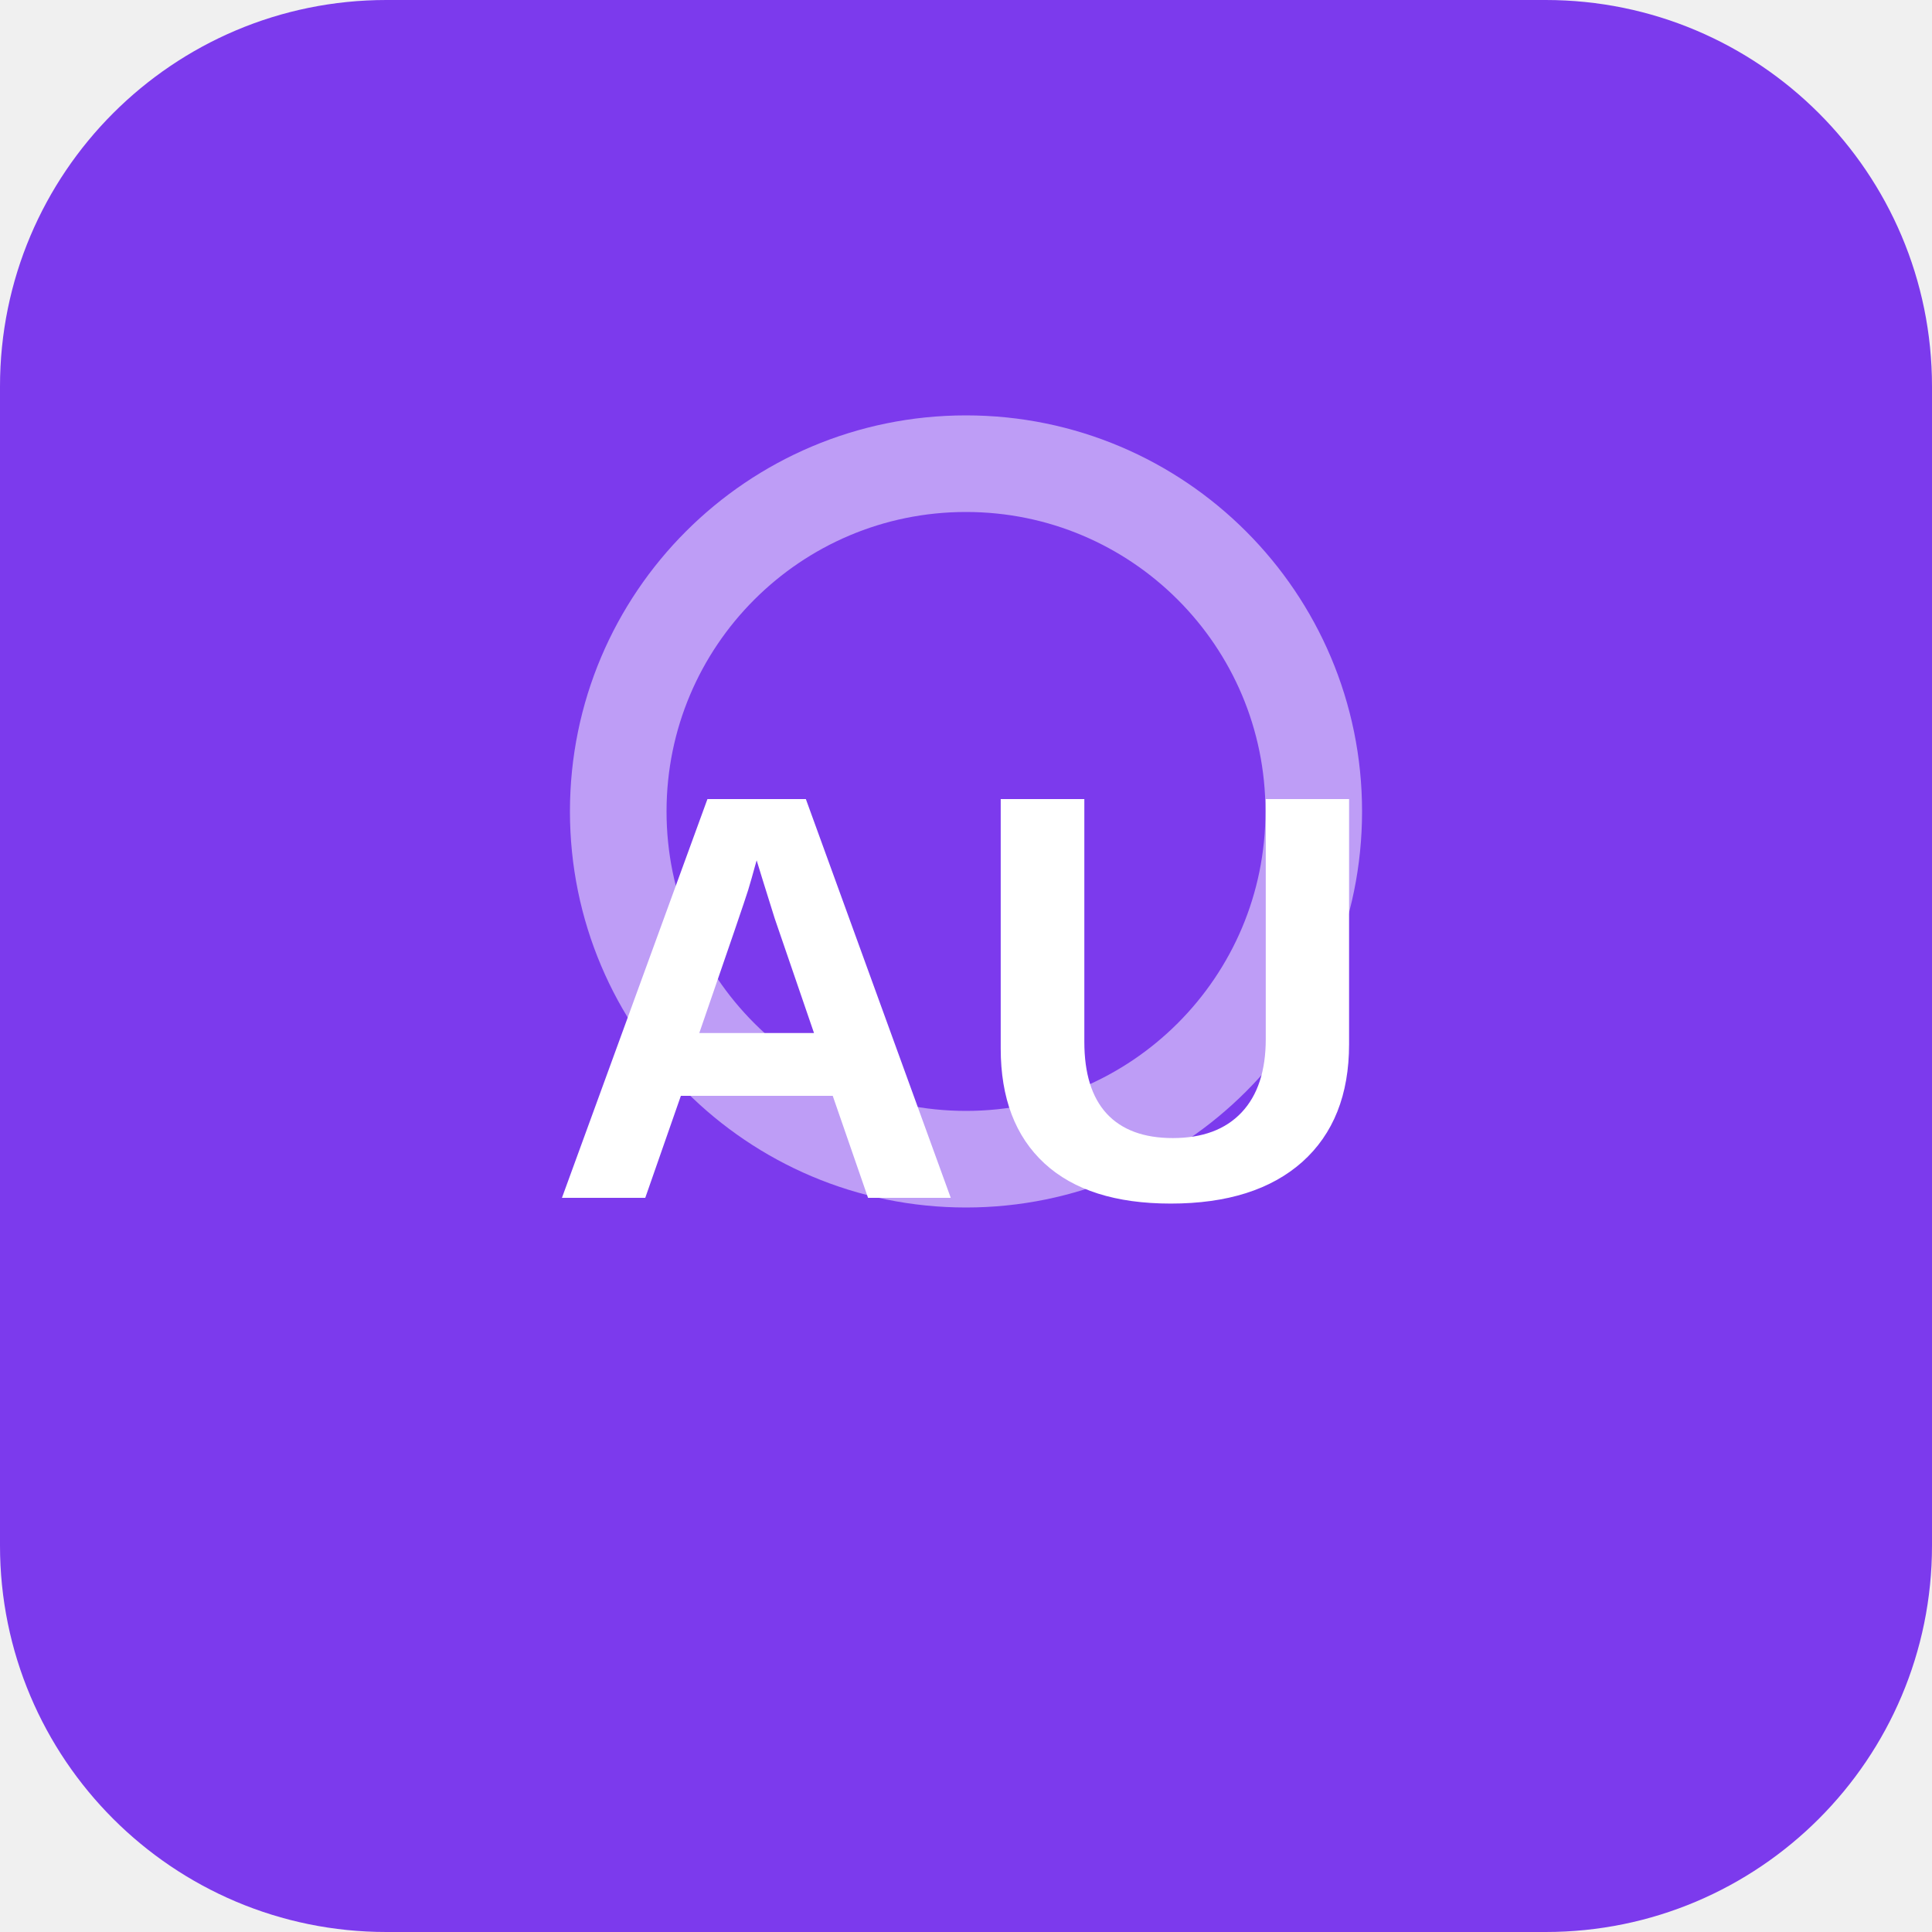
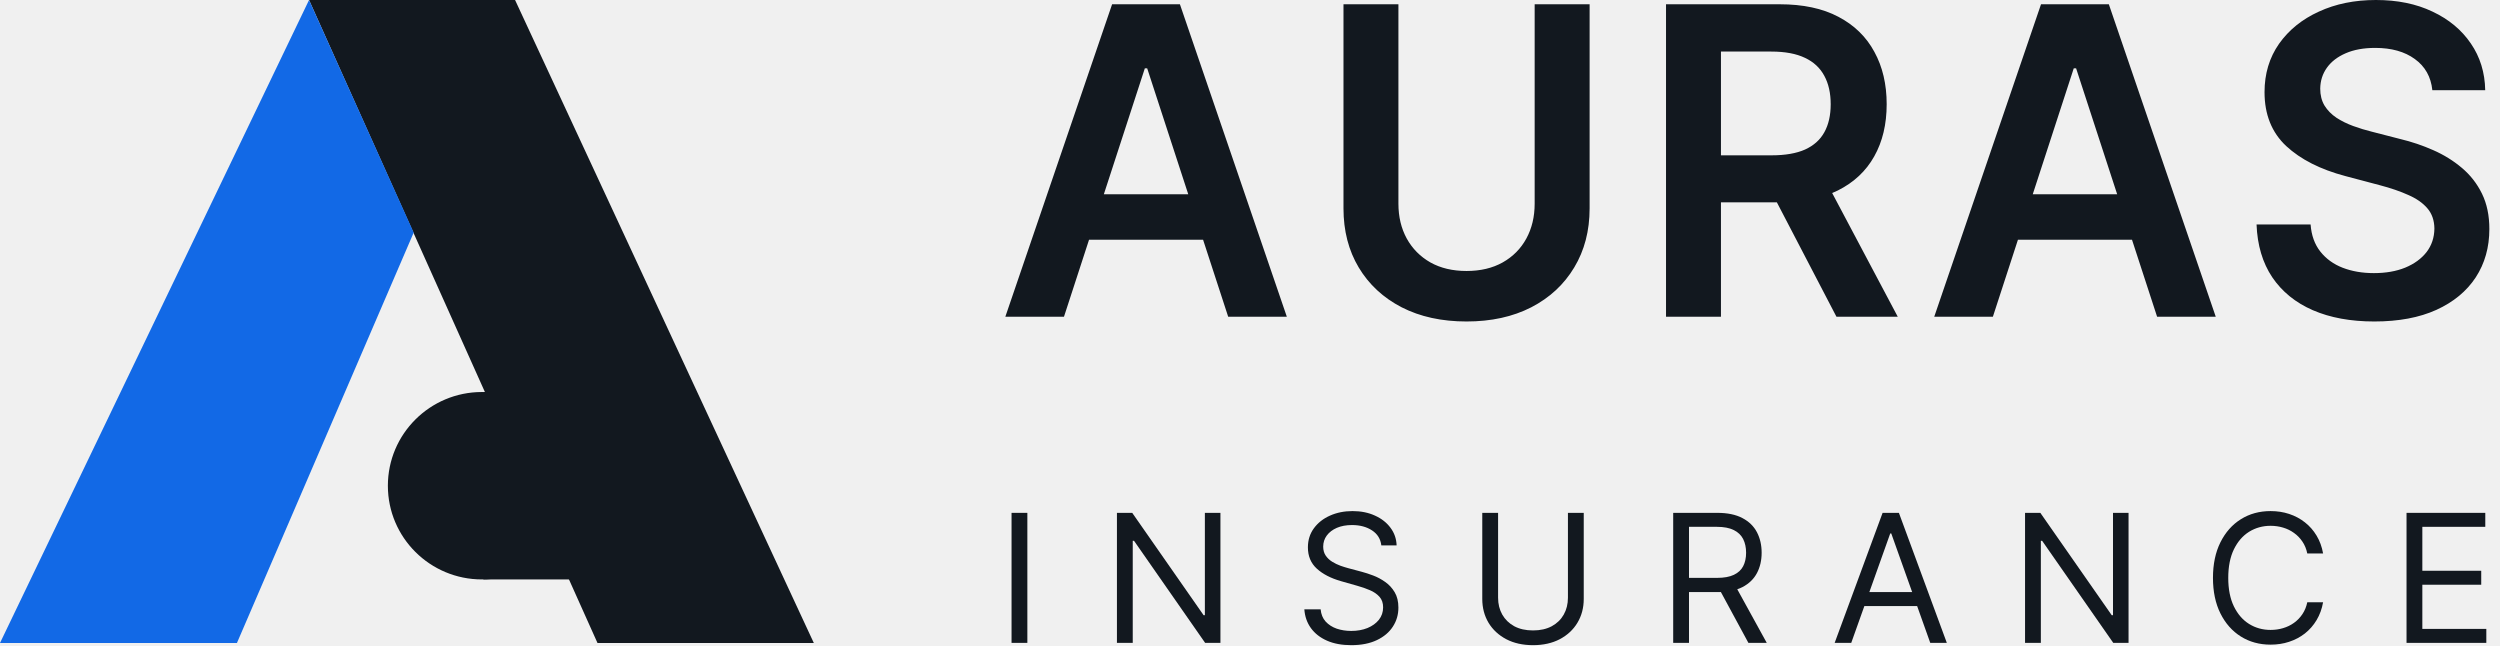
- <svg xmlns="http://www.w3.org/2000/svg" viewBox="0 0 100 100">
-   <rect width="100" height="100" rx="20" fill="#7C3AED" />
-   <circle cx="50" cy="42" r="18" fill="none" stroke="#FFFFFF" stroke-width="5" opacity="0.5" />
-   <text x="50" y="62" font-family="Arial, sans-serif" font-size="30" font-weight="700" fill="#FFFFFF" text-anchor="middle">AU</text>
+ <svg xmlns="http://www.w3.org/2000/svg" width="155" height="40" viewBox="0 0 155 40" fill="none">
+   <path d="M19.161 1.81958e-05H31.934L50.457 39.865H37.044L19.161 1.81958e-05Z" fill="#12181F" />
+   <path d="M25.649 14.419L19.161 1.81958e-05L0 39.865H14.69L25.649 14.419Z" fill="#1269E6" />
+   <path d="M35.713 30.116C35.713 33.324 33.102 35.925 29.881 35.925C26.66 35.925 24.048 33.324 24.048 30.116C24.048 26.907 26.66 24.305 29.881 24.305C33.102 24.305 35.713 26.907 35.713 30.116Z" fill="#12181F" />
+   <path d="M29.971 24.305H40.2V35.925H29.971V24.305Z" fill="#12181F" />
+   <path d="M65.966 19.639H62.33L68.95 0.265H73.155L79.784 19.639H76.148L71.126 4.238H70.979L65.966 19.639ZM66.085 12.043H76.001V14.862H66.085V12.043ZM95.149 0.265H98.556V12.922C98.556 14.31 98.237 15.53 97.601 16.584C96.97 17.637 96.083 18.46 94.938 19.053C93.793 19.639 92.456 19.932 90.926 19.932C89.389 19.932 88.049 19.639 86.904 19.053C85.759 18.46 84.872 17.637 84.241 16.584C83.611 15.53 83.296 14.31 83.296 12.922V0.265H86.702V12.629C86.702 13.436 86.873 14.155 87.216 14.786C87.565 15.417 88.055 15.912 88.685 16.271C89.316 16.624 90.063 16.801 90.926 16.801C91.789 16.801 92.535 16.624 93.166 16.271C93.803 15.912 94.292 15.417 94.635 14.786C94.978 14.155 95.149 13.436 95.149 12.629V0.265ZM103.293 19.639V0.265H110.344C111.789 0.265 113.001 0.523 113.98 1.041C114.966 1.558 115.71 2.283 116.212 3.216C116.72 4.143 116.974 5.225 116.974 6.461C116.974 7.704 116.717 8.782 116.202 9.696C115.694 10.605 114.944 11.308 113.953 11.806C112.961 12.298 111.743 12.544 110.298 12.544H105.276V9.63H109.839C110.684 9.63 111.376 9.51 111.914 9.271C112.453 9.025 112.851 8.669 113.108 8.202C113.371 7.729 113.503 7.149 113.503 6.461C113.503 5.774 113.371 5.187 113.108 4.702C112.845 4.21 112.444 3.837 111.905 3.585C111.367 3.327 110.672 3.197 109.821 3.197H106.699V19.639H103.293ZM113.007 10.86L117.662 19.639H113.861L109.288 10.86H113.007ZM123.558 19.639H119.922L126.543 0.265H130.748L137.377 19.639H133.741L128.719 4.238H128.572L123.558 19.639ZM123.678 12.043H133.594V14.862H123.678V12.043ZM150.805 5.591C150.719 4.764 150.358 4.121 149.721 3.661C149.091 3.2 148.271 2.97 147.261 2.97C146.55 2.97 145.941 3.081 145.433 3.302C144.925 3.522 144.537 3.822 144.267 4.2C143.998 4.579 143.86 5.011 143.854 5.496C143.854 5.9 143.943 6.25 144.12 6.546C144.304 6.843 144.552 7.095 144.864 7.303C145.176 7.505 145.522 7.675 145.901 7.814C146.281 7.953 146.664 8.069 147.049 8.164L148.812 8.618C149.522 8.788 150.205 9.018 150.86 9.309C151.521 9.599 152.111 9.965 152.632 10.406C153.158 10.847 153.575 11.38 153.881 12.005C154.187 12.629 154.34 13.361 154.34 14.2C154.34 15.335 154.058 16.334 153.495 17.198C152.932 18.056 152.118 18.728 151.053 19.213C149.994 19.693 148.711 19.932 147.205 19.932C145.742 19.932 144.472 19.699 143.395 19.232C142.324 18.766 141.485 18.084 140.879 17.189C140.279 16.293 139.955 15.202 139.906 13.915H143.257C143.306 14.591 143.508 15.152 143.863 15.6C144.218 16.047 144.68 16.382 145.25 16.602C145.825 16.823 146.468 16.933 147.178 16.933C147.919 16.933 148.567 16.82 149.124 16.593C149.687 16.36 150.128 16.038 150.447 15.628C150.765 15.212 150.927 14.726 150.933 14.171C150.927 13.666 150.783 13.25 150.502 12.922C150.22 12.588 149.825 12.31 149.317 12.09C148.815 11.863 148.228 11.661 147.554 11.484L145.415 10.917C143.866 10.507 142.642 9.886 141.742 9.053C140.848 8.214 140.401 7.101 140.401 5.714C140.401 4.572 140.701 3.573 141.301 2.715C141.907 1.857 142.731 1.192 143.771 0.719C144.812 0.239 145.99 0 147.306 0C148.641 0 149.81 0.239 150.814 0.719C151.824 1.192 152.617 1.851 153.192 2.696C153.768 3.535 154.064 4.5 154.083 5.591H150.805Z" fill="#12181F" />
+   <path d="M63.696 31.797V39.858H62.716V31.797H63.696Z" fill="#12181F" />
+   <path d="M75.667 31.797V39.858H74.718L70.309 33.529H70.23V39.858H69.25V31.797H70.198L74.623 38.142H74.702V31.797H75.667Z" fill="#12181F" />
+   <path d="M85.642 33.813C85.595 33.414 85.402 33.104 85.065 32.884C84.728 32.663 84.314 32.553 83.825 32.553C83.466 32.553 83.153 32.611 82.884 32.726C82.618 32.842 82.41 33.001 82.26 33.203C82.112 33.405 82.038 33.634 82.038 33.891C82.038 34.107 82.09 34.292 82.193 34.446C82.298 34.599 82.432 34.726 82.596 34.828C82.759 34.928 82.93 35.011 83.109 35.076C83.288 35.139 83.453 35.19 83.603 35.23L84.425 35.45C84.636 35.505 84.87 35.581 85.128 35.678C85.389 35.775 85.638 35.908 85.875 36.076C86.115 36.241 86.312 36.454 86.468 36.714C86.623 36.973 86.701 37.292 86.701 37.67C86.701 38.105 86.587 38.499 86.357 38.851C86.131 39.202 85.799 39.482 85.362 39.689C84.927 39.896 84.399 40 83.777 40C83.198 40 82.696 39.907 82.272 39.721C81.85 39.534 81.518 39.275 81.276 38.941C81.036 38.608 80.901 38.221 80.869 37.78H81.88C81.907 38.084 82.01 38.336 82.189 38.536C82.371 38.733 82.6 38.88 82.876 38.977C83.155 39.071 83.456 39.118 83.777 39.118C84.151 39.118 84.487 39.058 84.785 38.937C85.082 38.814 85.318 38.643 85.492 38.426C85.666 38.205 85.753 37.948 85.753 37.654C85.753 37.386 85.678 37.169 85.528 37.001C85.377 36.833 85.18 36.696 84.935 36.592C84.69 36.486 84.425 36.395 84.141 36.316L83.145 36.033C82.513 35.852 82.012 35.593 81.643 35.257C81.275 34.921 81.09 34.482 81.09 33.939C81.09 33.487 81.213 33.094 81.458 32.758C81.705 32.419 82.037 32.157 82.453 31.971C82.872 31.782 83.34 31.687 83.856 31.687C84.378 31.687 84.841 31.78 85.247 31.967C85.653 32.15 85.974 32.402 86.211 32.722C86.451 33.043 86.577 33.406 86.59 33.813H85.642Z" fill="#12181F" />
+   <path d="M97.212 31.797H98.192V37.135C98.192 37.686 98.061 38.178 97.801 38.611C97.543 39.041 97.178 39.381 96.706 39.63C96.235 39.877 95.681 40 95.047 40C94.412 40 93.859 39.877 93.387 39.63C92.916 39.381 92.549 39.041 92.289 38.611C92.031 38.178 91.901 37.686 91.901 37.135V31.797H92.881V37.056C92.881 37.45 92.968 37.8 93.142 38.107C93.316 38.411 93.564 38.651 93.885 38.827C94.209 39 94.596 39.087 95.047 39.087C95.497 39.087 95.884 39 96.208 38.827C96.532 38.651 96.78 38.411 96.951 38.107C97.125 37.8 97.212 37.45 97.212 37.056V31.797Z" fill="#12181F" />
+   <path d="M103.738 39.858V31.797H106.472C107.105 31.797 107.623 31.905 108.029 32.12C108.435 32.333 108.735 32.625 108.93 32.998C109.125 33.371 109.222 33.794 109.222 34.269C109.222 34.744 109.125 35.165 108.93 35.533C108.735 35.9 108.436 36.189 108.033 36.399C107.63 36.606 107.115 36.71 106.488 36.71H104.275V35.828H106.457C106.889 35.828 107.236 35.765 107.5 35.639C107.766 35.513 107.958 35.335 108.077 35.104C108.198 34.87 108.258 34.592 108.258 34.269C108.258 33.947 108.198 33.664 108.077 33.423C107.955 33.182 107.762 32.995 107.496 32.864C107.23 32.73 106.878 32.663 106.441 32.663H104.718V39.858H103.738ZM107.547 36.237L109.539 39.858H108.401L106.441 36.237H107.547Z" fill="#12181F" />
+   <path d="M114.777 39.858H113.749L116.721 31.797H117.732L120.703 39.858H119.676L117.258 33.073H117.195L114.777 39.858ZM115.156 36.71H119.297V37.575H115.156V36.71Z" fill="#12181F" />
+   <path d="M131.97 31.797V39.858H131.022L126.612 33.529H126.533V39.858H125.553V31.797H126.501L130.927 38.142H131.006V31.797H131.97Z" fill="#12181F" />
+   <path d="M144.032 34.316H143.052C142.994 34.036 142.893 33.789 142.748 33.577C142.605 33.364 142.432 33.186 142.226 33.041C142.023 32.894 141.798 32.784 141.55 32.711C141.303 32.637 141.045 32.6 140.776 32.6C140.286 32.6 139.842 32.724 139.444 32.97C139.049 33.217 138.735 33.581 138.5 34.061C138.268 34.541 138.152 35.13 138.152 35.828C138.152 36.526 138.268 37.115 138.5 37.595C138.735 38.075 139.049 38.439 139.444 38.685C139.842 38.932 140.286 39.055 140.776 39.055C141.045 39.055 141.303 39.019 141.55 38.945C141.798 38.872 142.023 38.763 142.226 38.618C142.432 38.471 142.605 38.292 142.748 38.079C142.893 37.864 142.994 37.617 143.052 37.339H144.032C143.958 37.751 143.824 38.12 143.629 38.445C143.434 38.771 143.192 39.047 142.902 39.276C142.612 39.501 142.287 39.673 141.926 39.791C141.568 39.91 141.184 39.968 140.776 39.968C140.086 39.968 139.472 39.801 138.935 39.465C138.397 39.129 137.975 38.651 137.666 38.032C137.358 37.413 137.204 36.678 137.204 35.828C137.204 34.978 137.358 34.243 137.666 33.624C137.975 33.005 138.397 32.527 138.935 32.191C139.472 31.855 140.086 31.687 140.776 31.687C141.184 31.687 141.568 31.746 141.926 31.864C142.287 31.983 142.612 32.156 142.902 32.384C143.192 32.61 143.434 32.885 143.629 33.211C143.824 33.533 143.958 33.902 144.032 34.316Z" fill="#12181F" />
+   <path d="M149.205 39.858V31.797H154.088V32.663H150.185V35.387H153.836V36.253H150.185V38.992H154.152V39.858H149.205Z" fill="#12181F" />
</svg>
